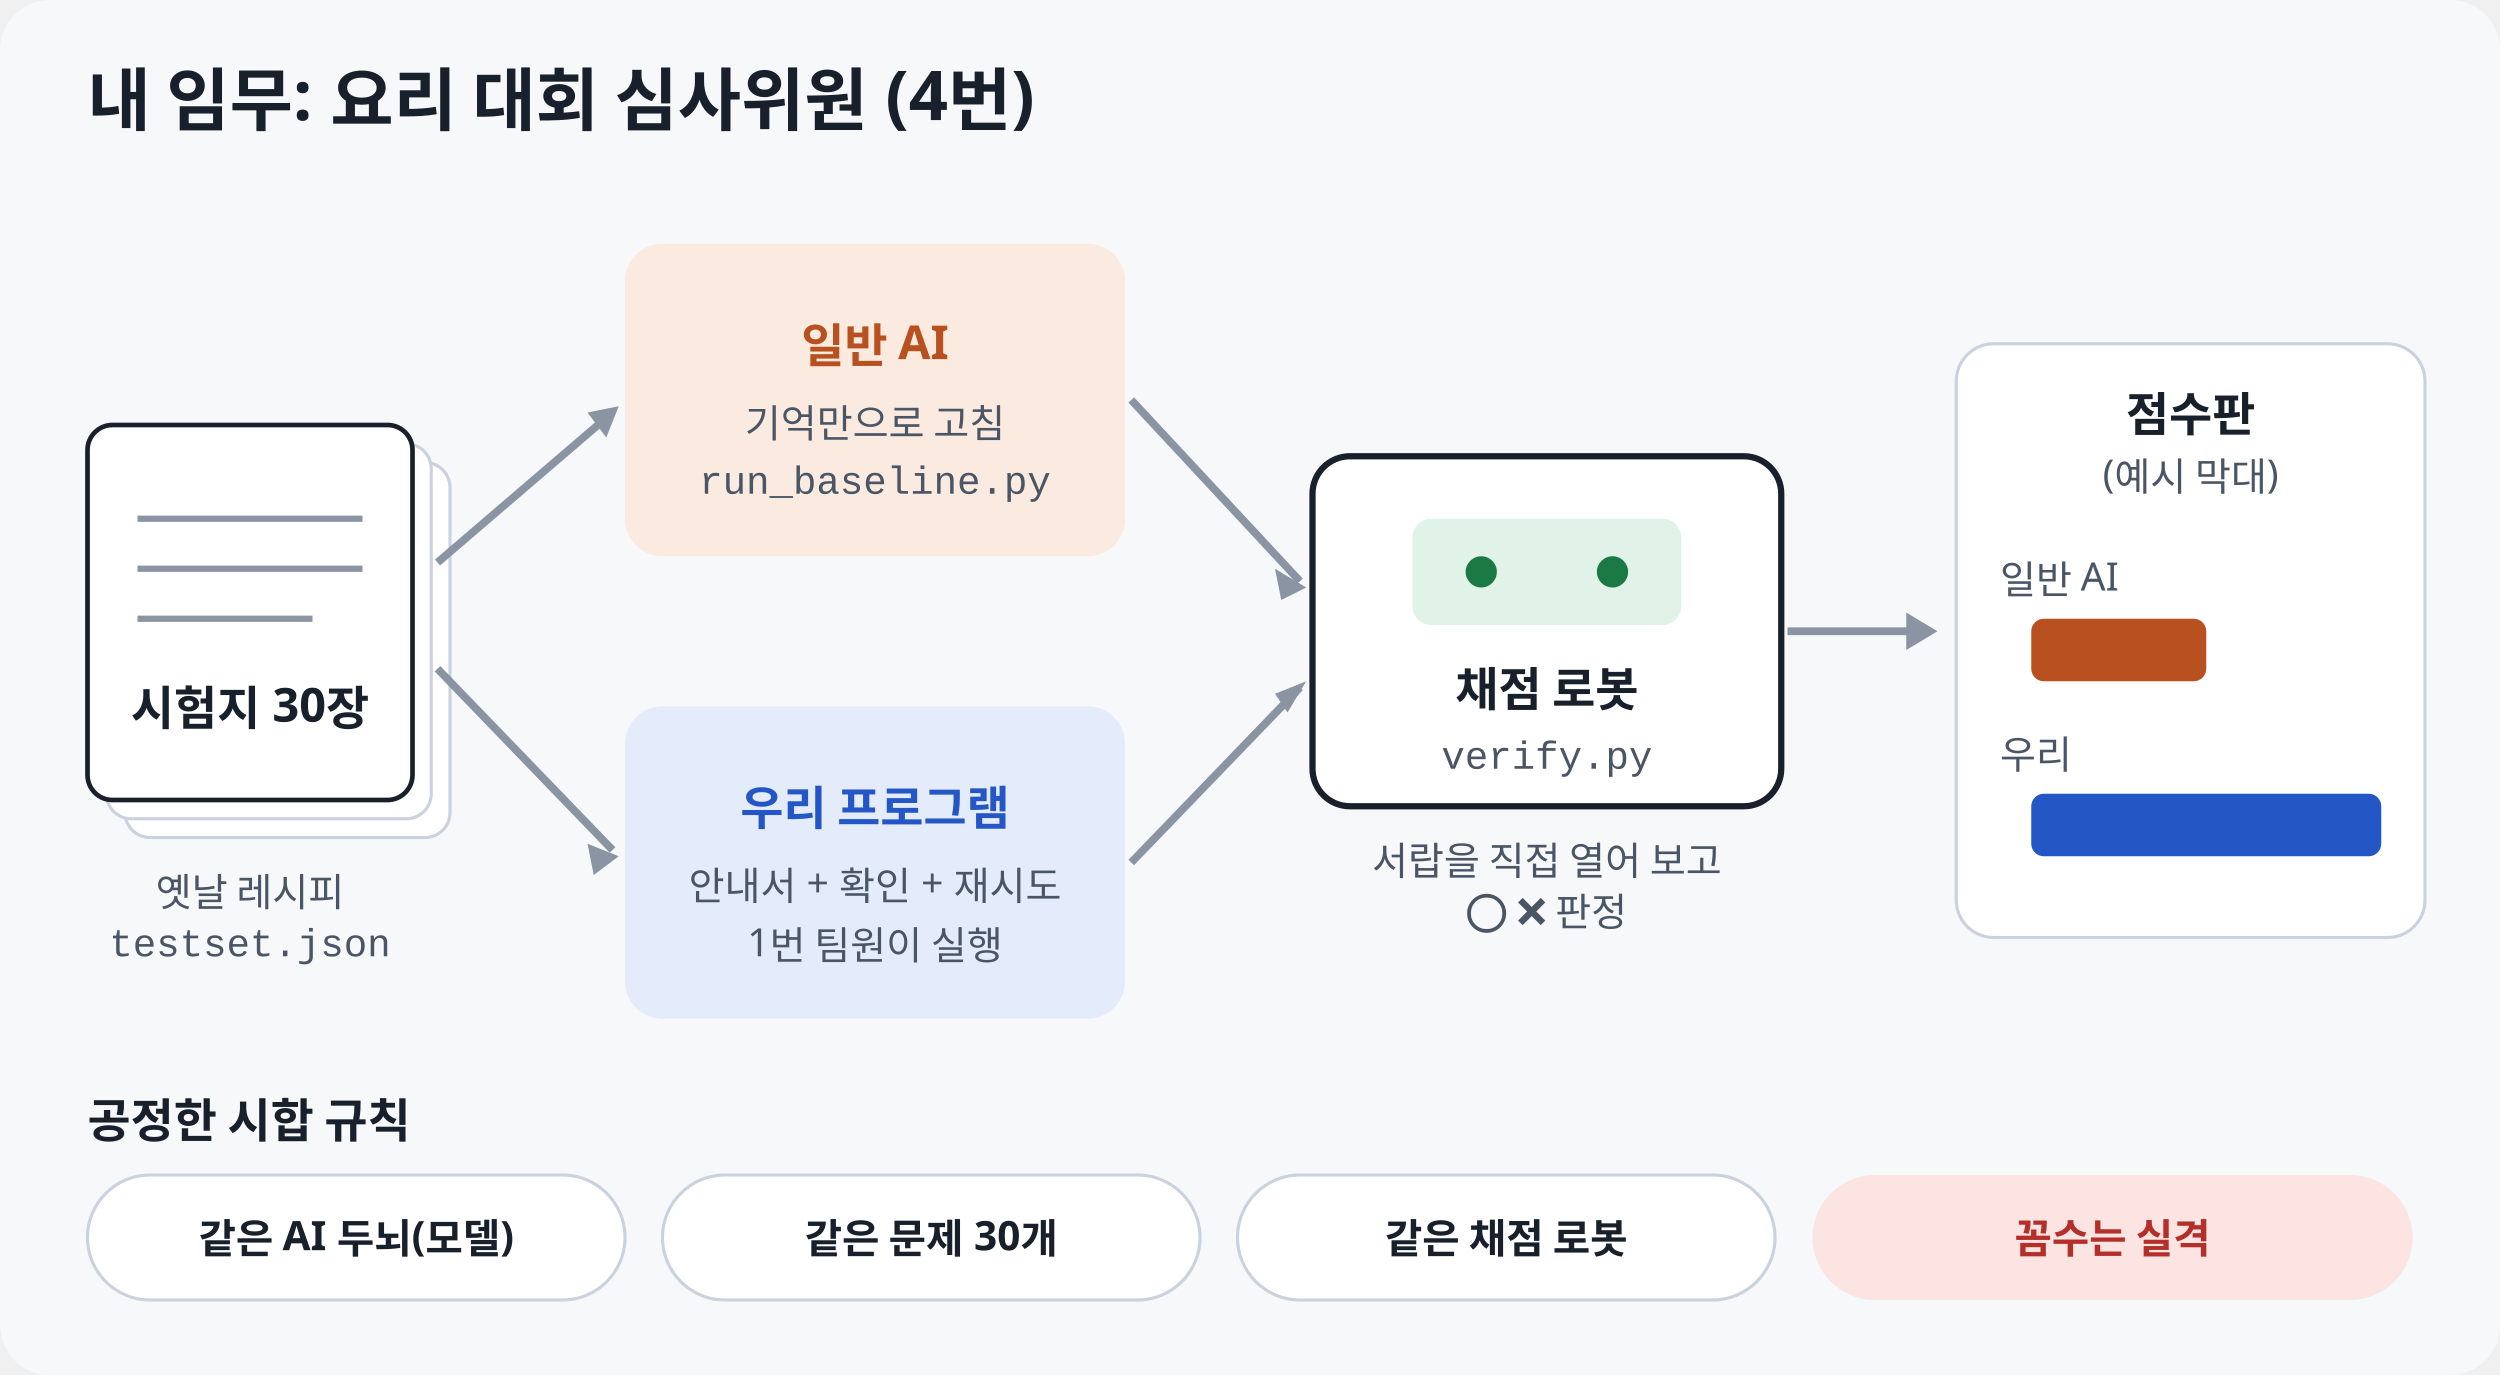
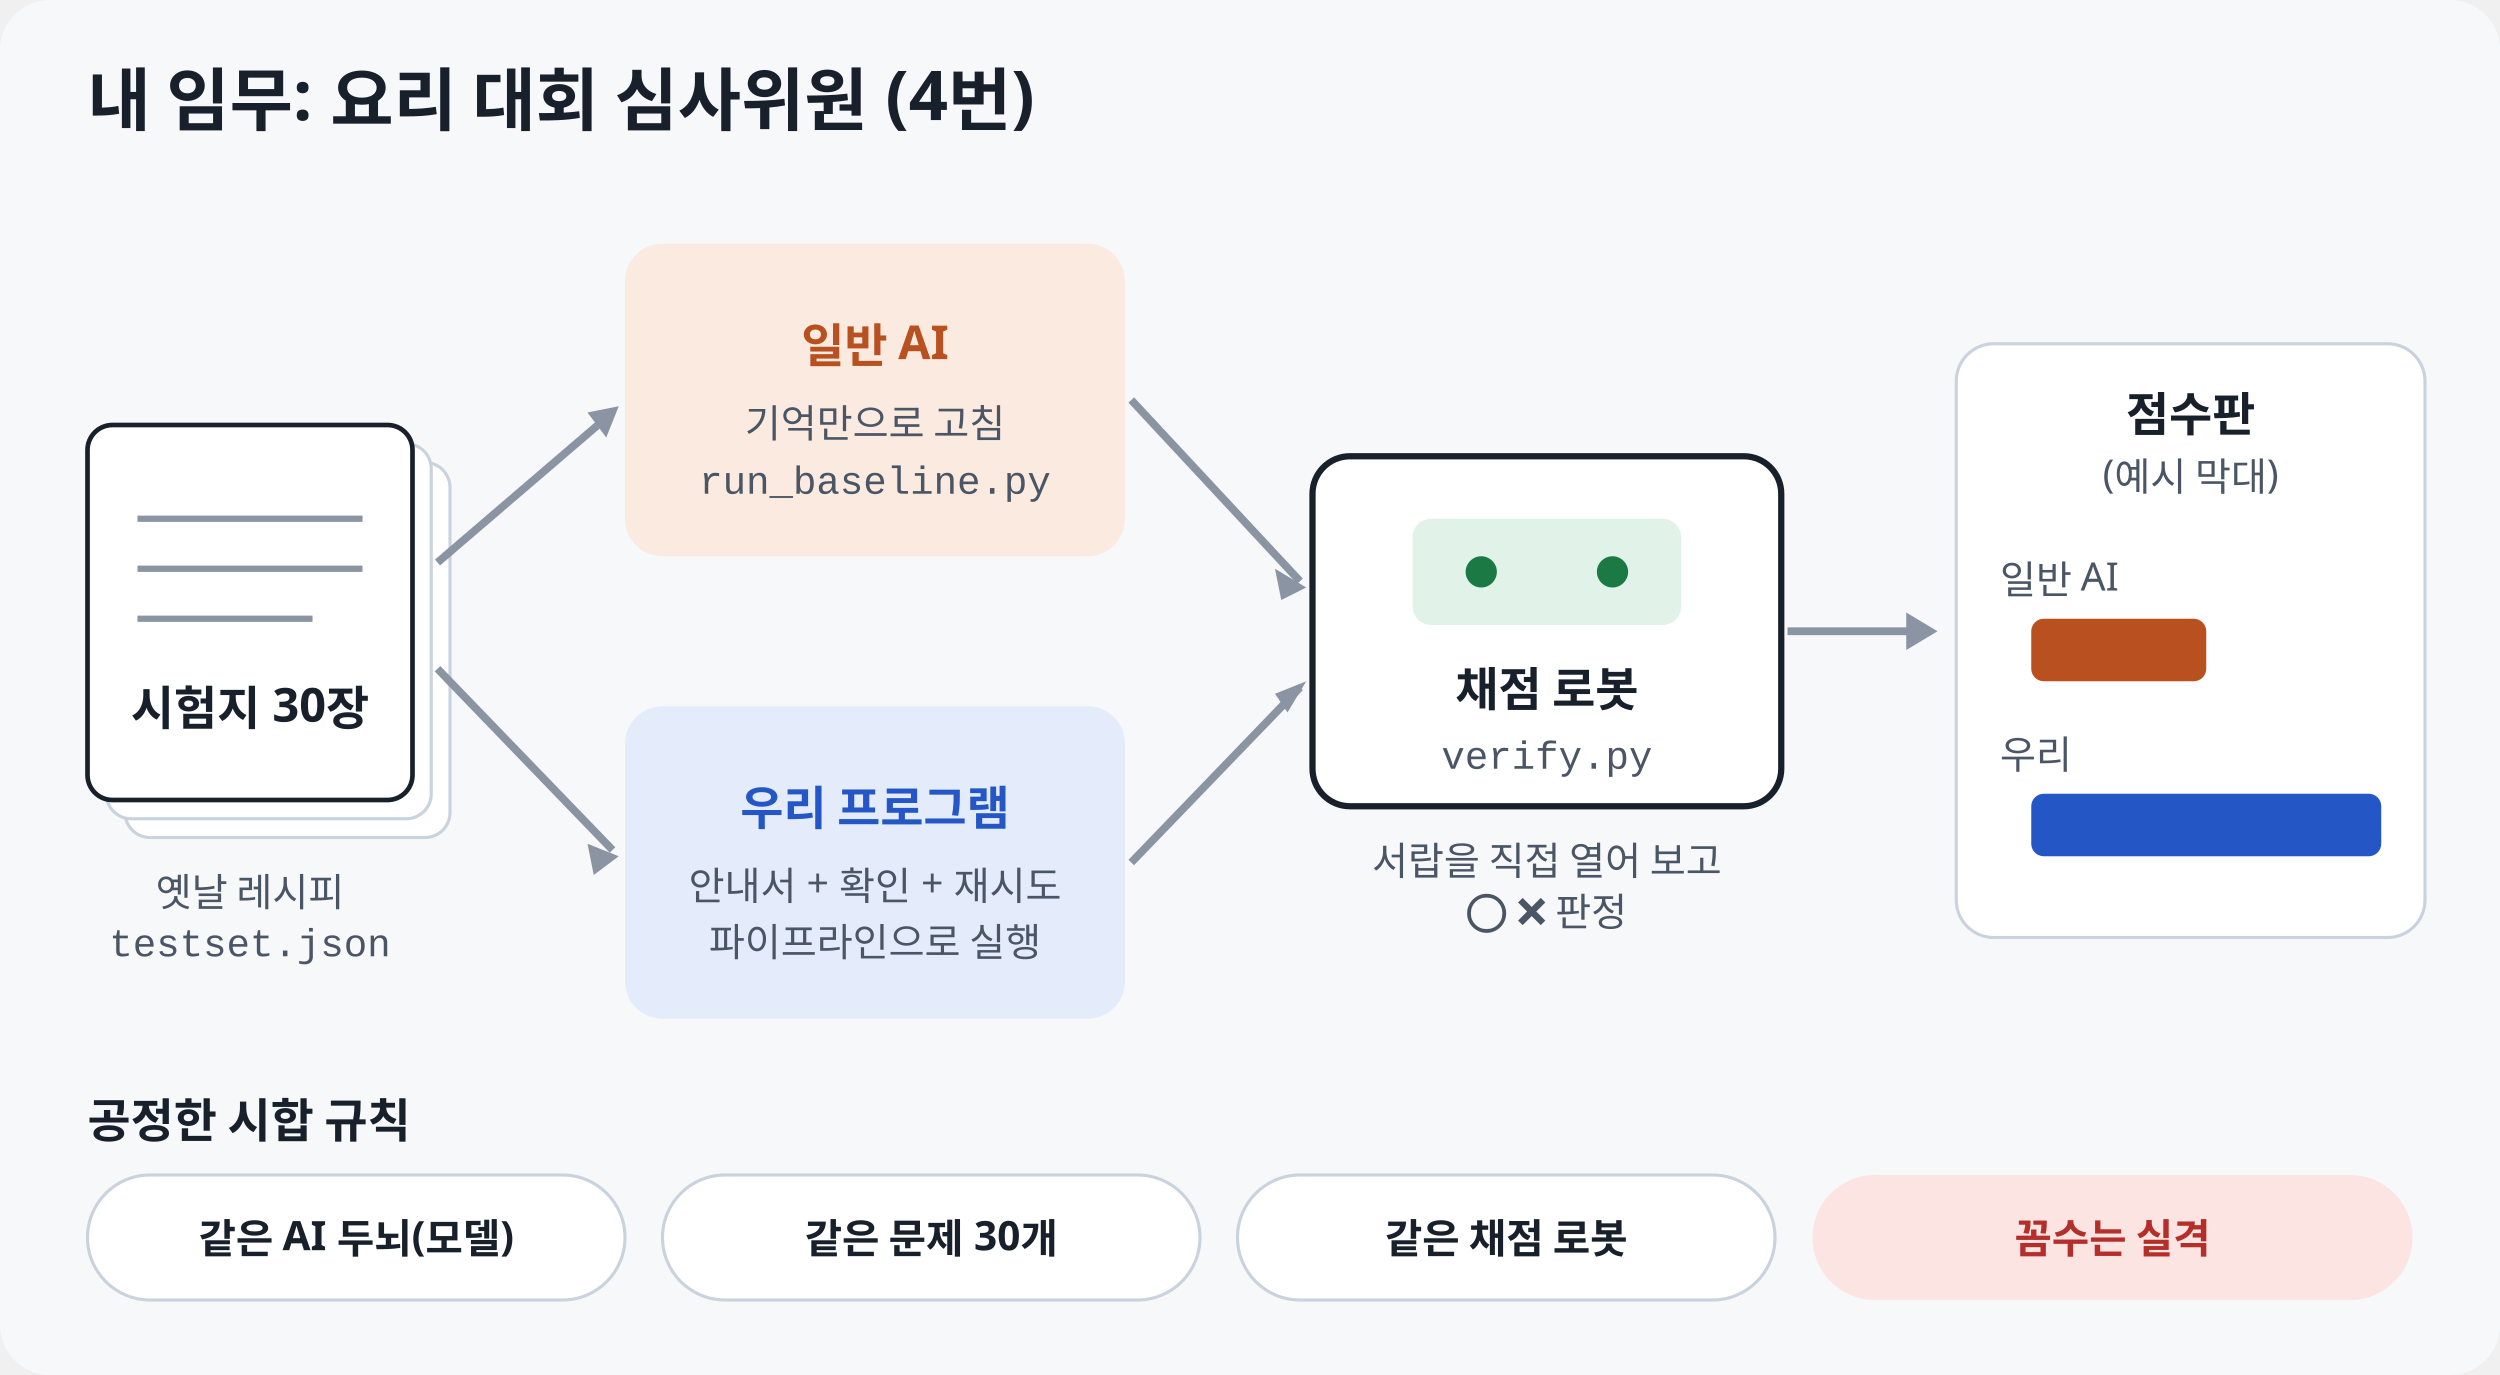
<svg xmlns="http://www.w3.org/2000/svg" viewBox="0 0 800 440" width="800" height="440" role="img" aria-label="4번 임무: 요리 대회 심사위원">
  <rect width="800" height="440" rx="16" fill="#F7F8FA" />
  <text x="28" y="40" style="font-family: 'Malgun Gothic', 'Apple SD Gothic Neo', 'Noto Sans KR', sans-serif;fill: #18202B;font-size: 22px;font-weight: 700">내 임무: 요리 대회 심사위원 (4번)</text>
  <g>
    <rect x="40" y="148" width="104" height="120" rx="8" fill="#FFFFFF" stroke="#C9D2DD" />
    <rect x="34" y="142" width="104" height="120" rx="8" fill="#FFFFFF" stroke="#C9D2DD" />
    <rect x="28" y="136" width="104" height="120" rx="8" fill="#FFFFFF" stroke="#18202B" stroke-width="1.5" />
    <path d="M44 166 H116 M44 182 H116 M44 198 H100" stroke="#8A94A3" stroke-width="2" />
    <text x="80" y="232" text-anchor="middle" style="font-family: 'Malgun Gothic', 'Apple SD Gothic Neo', 'Noto Sans KR', sans-serif;fill: #18202B;font-size: 15px;font-weight: 700">시험지 30장</text>
    <text x="80" y="290" text-anchor="middle" style="font-family: 'Malgun Gothic', 'Apple SD Gothic Neo', 'Noto Sans KR', sans-serif;fill: #18202B;font-size: 12.5px;fill: #4A5565">옛날 레시피</text>
    <text x="80" y="306" text-anchor="middle" style="font-family: 'Malgun Gothic', 'Apple SD Gothic Neo', 'Noto Sans KR', sans-serif;fill: #18202B;font-family: Consolas, 'Courier New', monospace;font-size: 12.5px;fill: #4A5565">testset.json</text>
  </g>
  <rect x="200" y="78" width="160" height="100" rx="12" fill="#FBEADF" />
  <text x="280" y="116" text-anchor="middle" style="font-family: 'Malgun Gothic', 'Apple SD Gothic Neo', 'Noto Sans KR', sans-serif;fill: #18202B;font-size: 15px;font-weight: 700;fill:#B8501F">일반 AI</text>
  <text x="280" y="140" text-anchor="middle" style="font-family: 'Malgun Gothic', 'Apple SD Gothic Neo', 'Noto Sans KR', sans-serif;fill: #18202B;font-size: 12.5px;fill: #4A5565">기억만으로 고침</text>
  <text x="280" y="158" text-anchor="middle" style="font-family: 'Malgun Gothic', 'Apple SD Gothic Neo', 'Noto Sans KR', sans-serif;fill: #18202B;font-family: Consolas, 'Courier New', monospace;font-size: 12.5px;fill: #4A5565">run_baseline.py</text>
  <rect x="200" y="226" width="160" height="100" rx="12" fill="#E4ECFB" />
  <text x="280" y="264" text-anchor="middle" style="font-family: 'Malgun Gothic', 'Apple SD Gothic Neo', 'Noto Sans KR', sans-serif;fill: #18202B;font-size: 15px;font-weight: 700;fill:#2457C5">우리 프로그램</text>
  <text x="280" y="288" text-anchor="middle" style="font-family: 'Malgun Gothic', 'Apple SD Gothic Neo', 'Noto Sans KR', sans-serif;fill: #18202B;font-size: 12.5px;fill: #4A5565">안내서 + 확인 + 재시도</text>
-   <text x="280" y="306" text-anchor="middle" style="font-family: 'Malgun Gothic', 'Apple SD Gothic Neo', 'Noto Sans KR', sans-serif;fill: #18202B;font-size: 12.5px;fill: #4A5565">1번 팀원이 실행</text>
+   <text x="280" y="306" text-anchor="middle" style="font-family: 'Malgun Gothic', 'Apple SD Gothic Neo', 'Noto Sans KR', sans-serif;fill: #18202B;font-size: 12.5px;fill: #4A5565">파이프라인으로 실행</text>
  <rect x="420" y="146" width="150" height="112" rx="12" fill="#FFFFFF" stroke="#18202B" stroke-width="2" />
  <rect x="452" y="166" width="86" height="34" rx="6" fill="#E1F3E8" />
  <circle cx="474" cy="183" r="5" fill="#1B7A43" />
  <circle cx="516" cy="183" r="5" fill="#1B7A43" />
  <text x="495" y="226" text-anchor="middle" style="font-family: 'Malgun Gothic', 'Apple SD Gothic Neo', 'Noto Sans KR', sans-serif;fill: #18202B;font-size: 15px;font-weight: 700">채점 로봇</text>
  <text x="495" y="246" text-anchor="middle" style="font-family: 'Malgun Gothic', 'Apple SD Gothic Neo', 'Noto Sans KR', sans-serif;fill: #18202B;font-family: Consolas, 'Courier New', monospace;font-size: 12.5px;fill: #4A5565">verify.py</text>
  <text x="495" y="280" text-anchor="middle" style="font-family: 'Malgun Gothic', 'Apple SD Gothic Neo', 'Noto Sans KR', sans-serif;fill: #18202B;font-size: 12.5px;fill: #4A5565">서랍을 직접 열어 보고</text>
  <text x="495" y="296" text-anchor="middle" style="font-family: 'Malgun Gothic', 'Apple SD Gothic Neo', 'Noto Sans KR', sans-serif;fill: #18202B;font-size: 12.5px;fill: #4A5565">⭕ ❌ 판정</text>
  <g stroke="#8A94A3" stroke-width="2.5" fill="none">
    <path d="M140 180 L196 132" />
    <path d="M140 214 L196 272" />
    <path d="M362 128 L416 186" />
    <path d="M362 276 L416 220" />
    <path d="M572 202 H612" />
  </g>
  <g fill="#8A94A3">
    <path d="M188 132 L198 130 L194 140 z" />
    <path d="M188 270 L198 274 L190 280 z" />
    <path d="M408 182 L418 188 L410 192 z" />
    <path d="M408 222 L418 218 L412 228 z" />
    <path d="M610 196 L620 202 L610 208 z" />
  </g>
  <rect x="626" y="110" width="150" height="190" rx="12" fill="#FFFFFF" stroke="#C9D2DD" />
  <text x="701" y="138" text-anchor="middle" style="font-family: 'Malgun Gothic', 'Apple SD Gothic Neo', 'Noto Sans KR', sans-serif;fill: #18202B;font-size: 15px;font-weight: 700">점수판</text>
  <text x="701" y="156" text-anchor="middle" style="font-family: 'Malgun Gothic', 'Apple SD Gothic Neo', 'Noto Sans KR', sans-serif;fill: #18202B;font-size: 12.5px;fill: #4A5565">(예시 막대)</text>
  <text x="640" y="190" style="font-family: 'Malgun Gothic', 'Apple SD Gothic Neo', 'Noto Sans KR', sans-serif;fill: #18202B;font-size: 12.5px;fill: #4A5565">일반 AI</text>
  <rect x="650" y="198" width="56" height="20" rx="4" fill="#B8501F" />
  <text x="640" y="246" style="font-family: 'Malgun Gothic', 'Apple SD Gothic Neo', 'Noto Sans KR', sans-serif;fill: #18202B;font-size: 12.5px;fill: #4A5565">우리</text>
  <rect x="650" y="254" width="112" height="20" rx="4" fill="#2457C5" />
  <text x="28" y="364" style="font-family: 'Malgun Gothic', 'Apple SD Gothic Neo', 'Noto Sans KR', sans-serif;fill: #18202B;font-size: 15px;font-weight: 700">공정한 시합 규칙</text>
  <g>
    <rect x="28" y="376" width="172" height="40" rx="20" fill="#FFFFFF" stroke="#C9D2DD" />
    <text x="114" y="401" text-anchor="middle" style="font-family: 'Malgun Gothic', 'Apple SD Gothic Neo', 'Noto Sans KR', sans-serif;fill: #18202B;font-size: 13px;font-weight: 700">같은 AI 두뇌(모델)</text>
    <rect x="212" y="376" width="172" height="40" rx="20" fill="#FFFFFF" stroke="#C9D2DD" />
    <text x="298" y="401" text-anchor="middle" style="font-family: 'Malgun Gothic', 'Apple SD Gothic Neo', 'Noto Sans KR', sans-serif;fill: #18202B;font-size: 13px;font-weight: 700">같은 문제 30개</text>
    <rect x="396" y="376" width="172" height="40" rx="20" fill="#FFFFFF" stroke="#C9D2DD" />
    <text x="482" y="401" text-anchor="middle" style="font-family: 'Malgun Gothic', 'Apple SD Gothic Neo', 'Noto Sans KR', sans-serif;fill: #18202B;font-size: 13px;font-weight: 700">같은 채점 로봇</text>
    <rect x="580" y="376" width="192" height="40" rx="20" fill="#FBE4E2" />
    <text x="676" y="401" text-anchor="middle" style="font-family: 'Malgun Gothic', 'Apple SD Gothic Neo', 'Noto Sans KR', sans-serif;fill: #18202B;font-size: 13px;font-weight: 700;fill:#B42F2A">꼼수는 실격</text>
  </g>
</svg>
